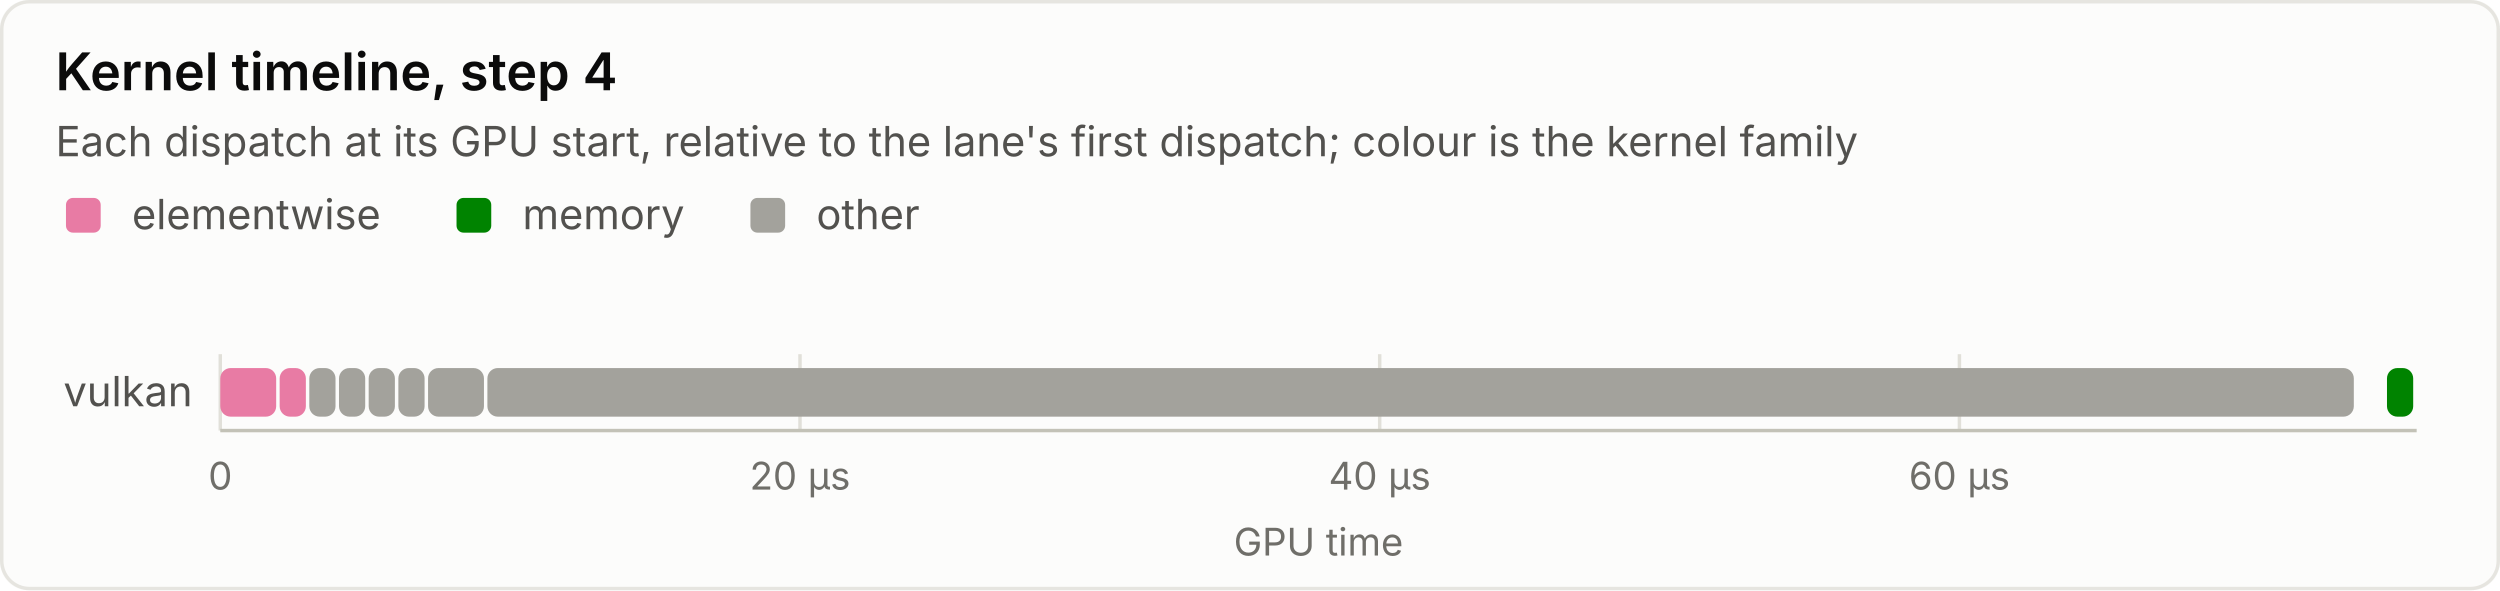
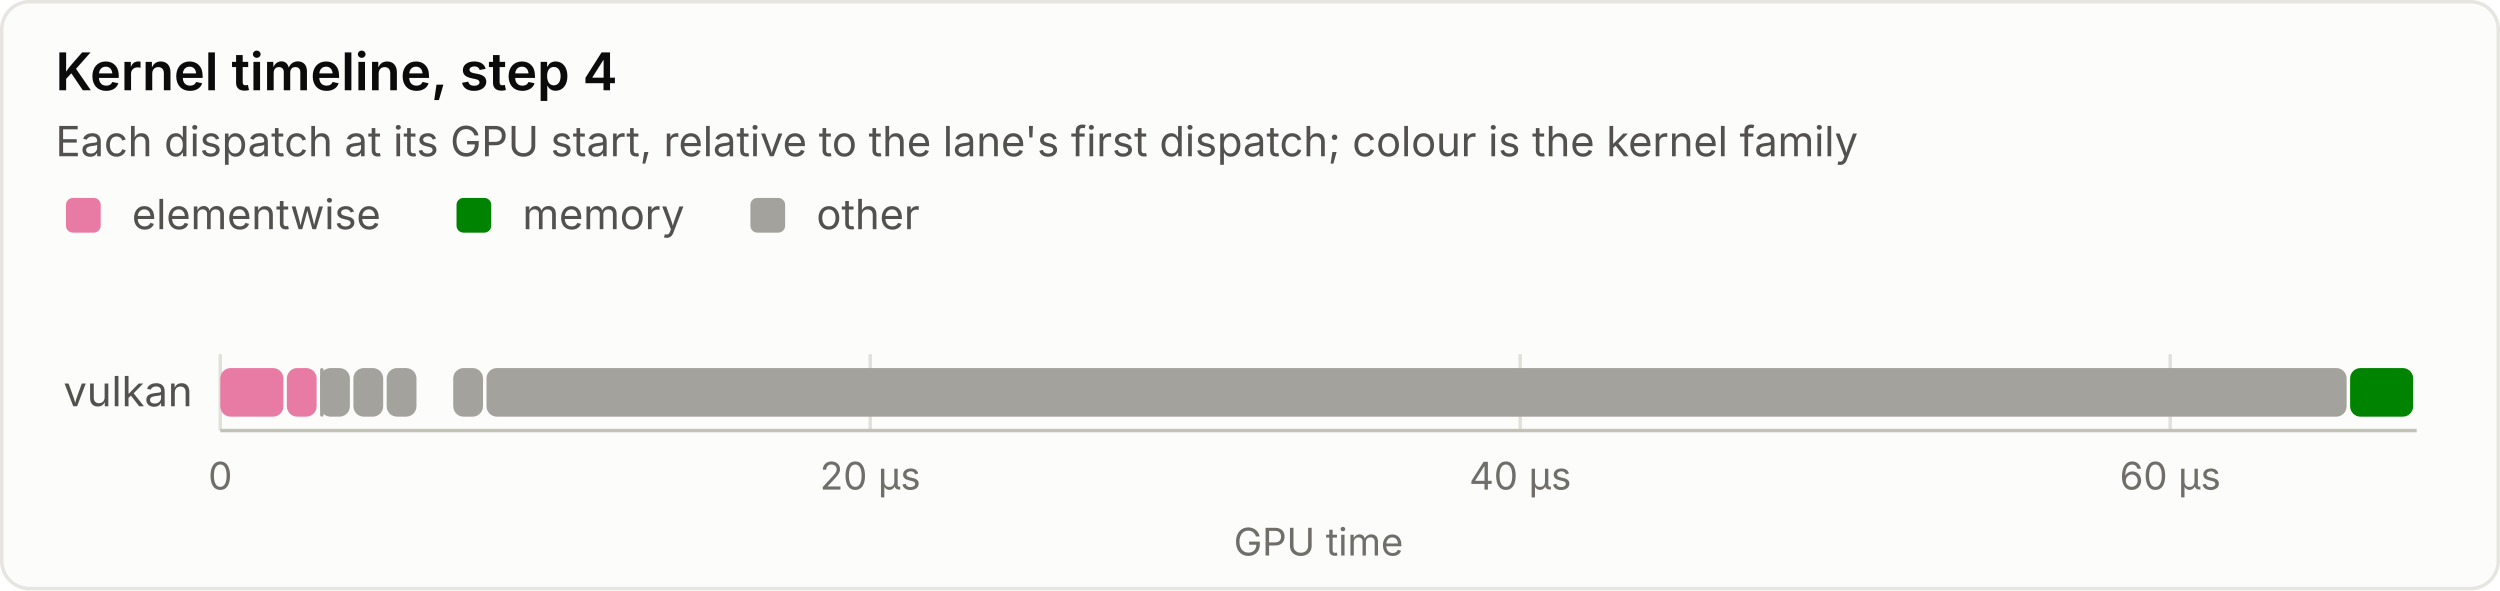
<svg xmlns="http://www.w3.org/2000/svg" width="720" height="170" viewBox="0 0 720 170" role="img" aria-labelledby="kernels-timeline-title kernels-timeline-desc">
  <style>text{font-family:system-ui,-apple-system,'Segoe UI',sans-serif}.line{fill:none;stroke-width:2;stroke-linejoin:round;stroke-linecap:round}.bg{fill:#fcfcfb}.frame{fill:none;stroke:#e6e5e0}.t1{fill:#0b0b0b}.t2{fill:#52514e}.t3{fill:#6f6e69}.grid{stroke:#e1e0d9}.axis{stroke:#c3c2b7}.ref{stroke:#52514e}.band{fill:#f0efec}.ring{stroke:#fcfcfb}.gap{stroke:#fcfcfb}.qx{fill:#f0efec}.qz{fill:#fcfcfb;stroke:#52514e}.emph{stroke:#52514e}.fn{fill:#a3a29c}.sn{stroke:#a3a29c}.f0{fill:#2a78d6}.s0{stroke:#2a78d6}.f1{fill:#eb6834}.s1{stroke:#eb6834}.f2{fill:#1baf7a}.s2{stroke:#1baf7a}.f3{fill:#eda100}.s3{stroke:#eda100}.f4{fill:#e87ba4}.s4{stroke:#e87ba4}.f5{fill:#008300}.s5{stroke:#008300}.f6{fill:#6250d6}.s6{stroke:#6250d6}.f7{fill:#e34948}.s7{stroke:#e34948}.q0{fill:#cde2fb}.q1{fill:#b7d3f6}.q2{fill:#9ec5f4}.q3{fill:#86b6ef}.q4{fill:#6da7ec}.q5{fill:#5598e7}.q6{fill:#3987e5}.q7{fill:#2a78d6}.q8{fill:#256abf}.q9{fill:#1c5cab}.q10{fill:#184f95}.q11{fill:#104281}.q12{fill:#0d366b}.fgood{fill:#0ca30c}.sgood{stroke:#0ca30c}.fwarn{fill:#fab219}.swarn{stroke:#fab219}.fserious{fill:#ec835a}.sserious{stroke:#ec835a}.fcrit{fill:#d03b3b}.scrit{stroke:#d03b3b}@media (prefers-color-scheme:dark){.bg{fill:#1a1a19}.frame{fill:none;stroke:#2c2c2a}.t1{fill:#f0efec}.t2{fill:#c3c2b7}.t3{fill:#898781}.grid{stroke:#2c2c2a}.axis{stroke:#383835}.ref{stroke:#c3c2b7}.band{fill:#242423}.ring{stroke:#1a1a19}.gap{stroke:#1a1a19}.qx{fill:#242423}.qz{fill:#1a1a19;stroke:#c3c2b7}.emph{stroke:#c3c2b7}.fn{fill:#6f6e69}.sn{stroke:#6f6e69}.f0{fill:#3987e5}.s0{stroke:#3987e5}.f1{fill:#d95926}.s1{stroke:#d95926}.f2{fill:#199e70}.s2{stroke:#199e70}.f3{fill:#c98500}.s3{stroke:#c98500}.f4{fill:#d55181}.s4{stroke:#d55181}.f5{fill:#008300}.s5{stroke:#008300}.f6{fill:#9085e9}.s6{stroke:#9085e9}.f7{fill:#e66767}.s7{stroke:#e66767}.q0{fill:#0d366b}.q1{fill:#104281}.q2{fill:#184f95}.q3{fill:#1c5cab}.q4{fill:#256abf}.q5{fill:#2a78d6}.q6{fill:#3987e5}.q7{fill:#5598e7}.q8{fill:#6da7ec}.q9{fill:#86b6ef}.q10{fill:#9ec5f4}.q11{fill:#b7d3f6}.q12{fill:#cde2fb}}</style>
  <rect class="bg" x="0" y="0" width="720" height="170" rx="8" />
  <rect class="frame" x="0.5" y="0.5" width="719" height="169" rx="8" />
  <text class="t1" x="16" y="26" font-size="15" font-weight="600">Kernel timeline, step 4</text>
  <text class="t2" x="16" y="45" font-size="12">Each dispatch at its GPU start, relative to the lane's first dispatch; colour is the kernel family</text>
  <rect class="f4" x="19" y="57" width="10" height="10" rx="2" />
  <text class="t2" x="38" y="66" font-size="12">elementwise</text>
  <rect class="f5" x="131.48" y="57" width="10" height="10" rx="2" />
  <text class="t2" x="150.48" y="66" font-size="12">memory</text>
  <rect class="fn" x="216.12" y="57" width="10" height="10" rx="2" />
  <text class="t2" x="235.12" y="66" font-size="12">other</text>
  <line class="grid" x1="63.44" y1="102" x2="63.44" y2="124" stroke-width="1" />
-   <line class="grid" x1="230.4" y1="102" x2="230.4" y2="124" stroke-width="1" />
-   <line class="grid" x1="397.35" y1="102" x2="397.35" y2="124" stroke-width="1" />
-   <line class="grid" x1="564.31" y1="102" x2="564.31" y2="124" stroke-width="1" />
+   <line class="grid" x1="250.63" y1="102" x2="250.63" y2="124" stroke-width="1" />
+   <line class="grid" x1="437.82" y1="102" x2="437.82" y2="124" stroke-width="1" />
+   <line class="grid" x1="625.02" y1="102" x2="625.02" y2="124" stroke-width="1" />
  <text class="t2" x="55.44" y="117" font-size="12" text-anchor="end">vulkan</text>
-   <rect class="f4" x="63.44" y="106" width="16.1" height="14" rx="3" />
-   <rect class="f4" x="80.54" y="106" width="7.55" height="14" rx="3" />
-   <rect class="fn" x="89.08" y="106" width="7.55" height="14" rx="3" />
-   <rect class="fn" x="97.63" y="106" width="7.55" height="14" rx="3" />
-   <rect class="fn" x="106.18" y="106" width="7.55" height="14" rx="3" />
-   <rect class="fn" x="114.73" y="106" width="7.55" height="14" rx="3" />
-   <rect class="fn" x="123.28" y="106" width="16.1" height="14" rx="3" />
-   <rect class="fn" x="140.37" y="106" width="537.53" height="14" rx="3" />
-   <rect class="f5" x="687.45" y="106" width="7.55" height="14" rx="3" />
+   <rect class="f4" x="63.44" y="106" width="18.17" height="14" rx="3" />
+   <rect class="f4" x="82.61" y="106" width="8.58" height="14" rx="3" />
+   <rect class="fn" x="92.19" y="106" width="1" height="14" rx="0.5" />
+   <rect class="fn" x="92.19" y="106" width="8.58" height="14" rx="3" />
+   <rect class="fn" x="101.78" y="106" width="8.58" height="14" rx="3" />
+   <rect class="fn" x="111.36" y="106" width="8.58" height="14" rx="3" />
+   <rect class="fn" x="130.53" y="106" width="8.58" height="14" rx="3" />
+   <rect class="fn" x="140.11" y="106" width="535.72" height="14" rx="3" />
+   <rect class="f5" x="676.83" y="106" width="18.17" height="14" rx="3" />
  <text class="t3" x="63.44" y="141" font-size="11" text-anchor="middle">0</text>
-   <text class="t3" x="230.4" y="141" font-size="11" text-anchor="middle">20 µs</text>
-   <text class="t3" x="397.35" y="141" font-size="11" text-anchor="middle">40 µs</text>
-   <text class="t3" x="564.31" y="141" font-size="11" text-anchor="middle">60 µs</text>
+   <text class="t3" x="250.63" y="141" font-size="11" text-anchor="middle">20 µs</text>
+   <text class="t3" x="437.82" y="141" font-size="11" text-anchor="middle">40 µs</text>
+   <text class="t3" x="625.02" y="141" font-size="11" text-anchor="middle">60 µs</text>
  <line class="axis" x1="63.44" y1="124" x2="696" y2="124" stroke-width="1" />
  <text class="t3" x="379.72" y="160" font-size="11" text-anchor="middle">GPU time</text>
</svg>
